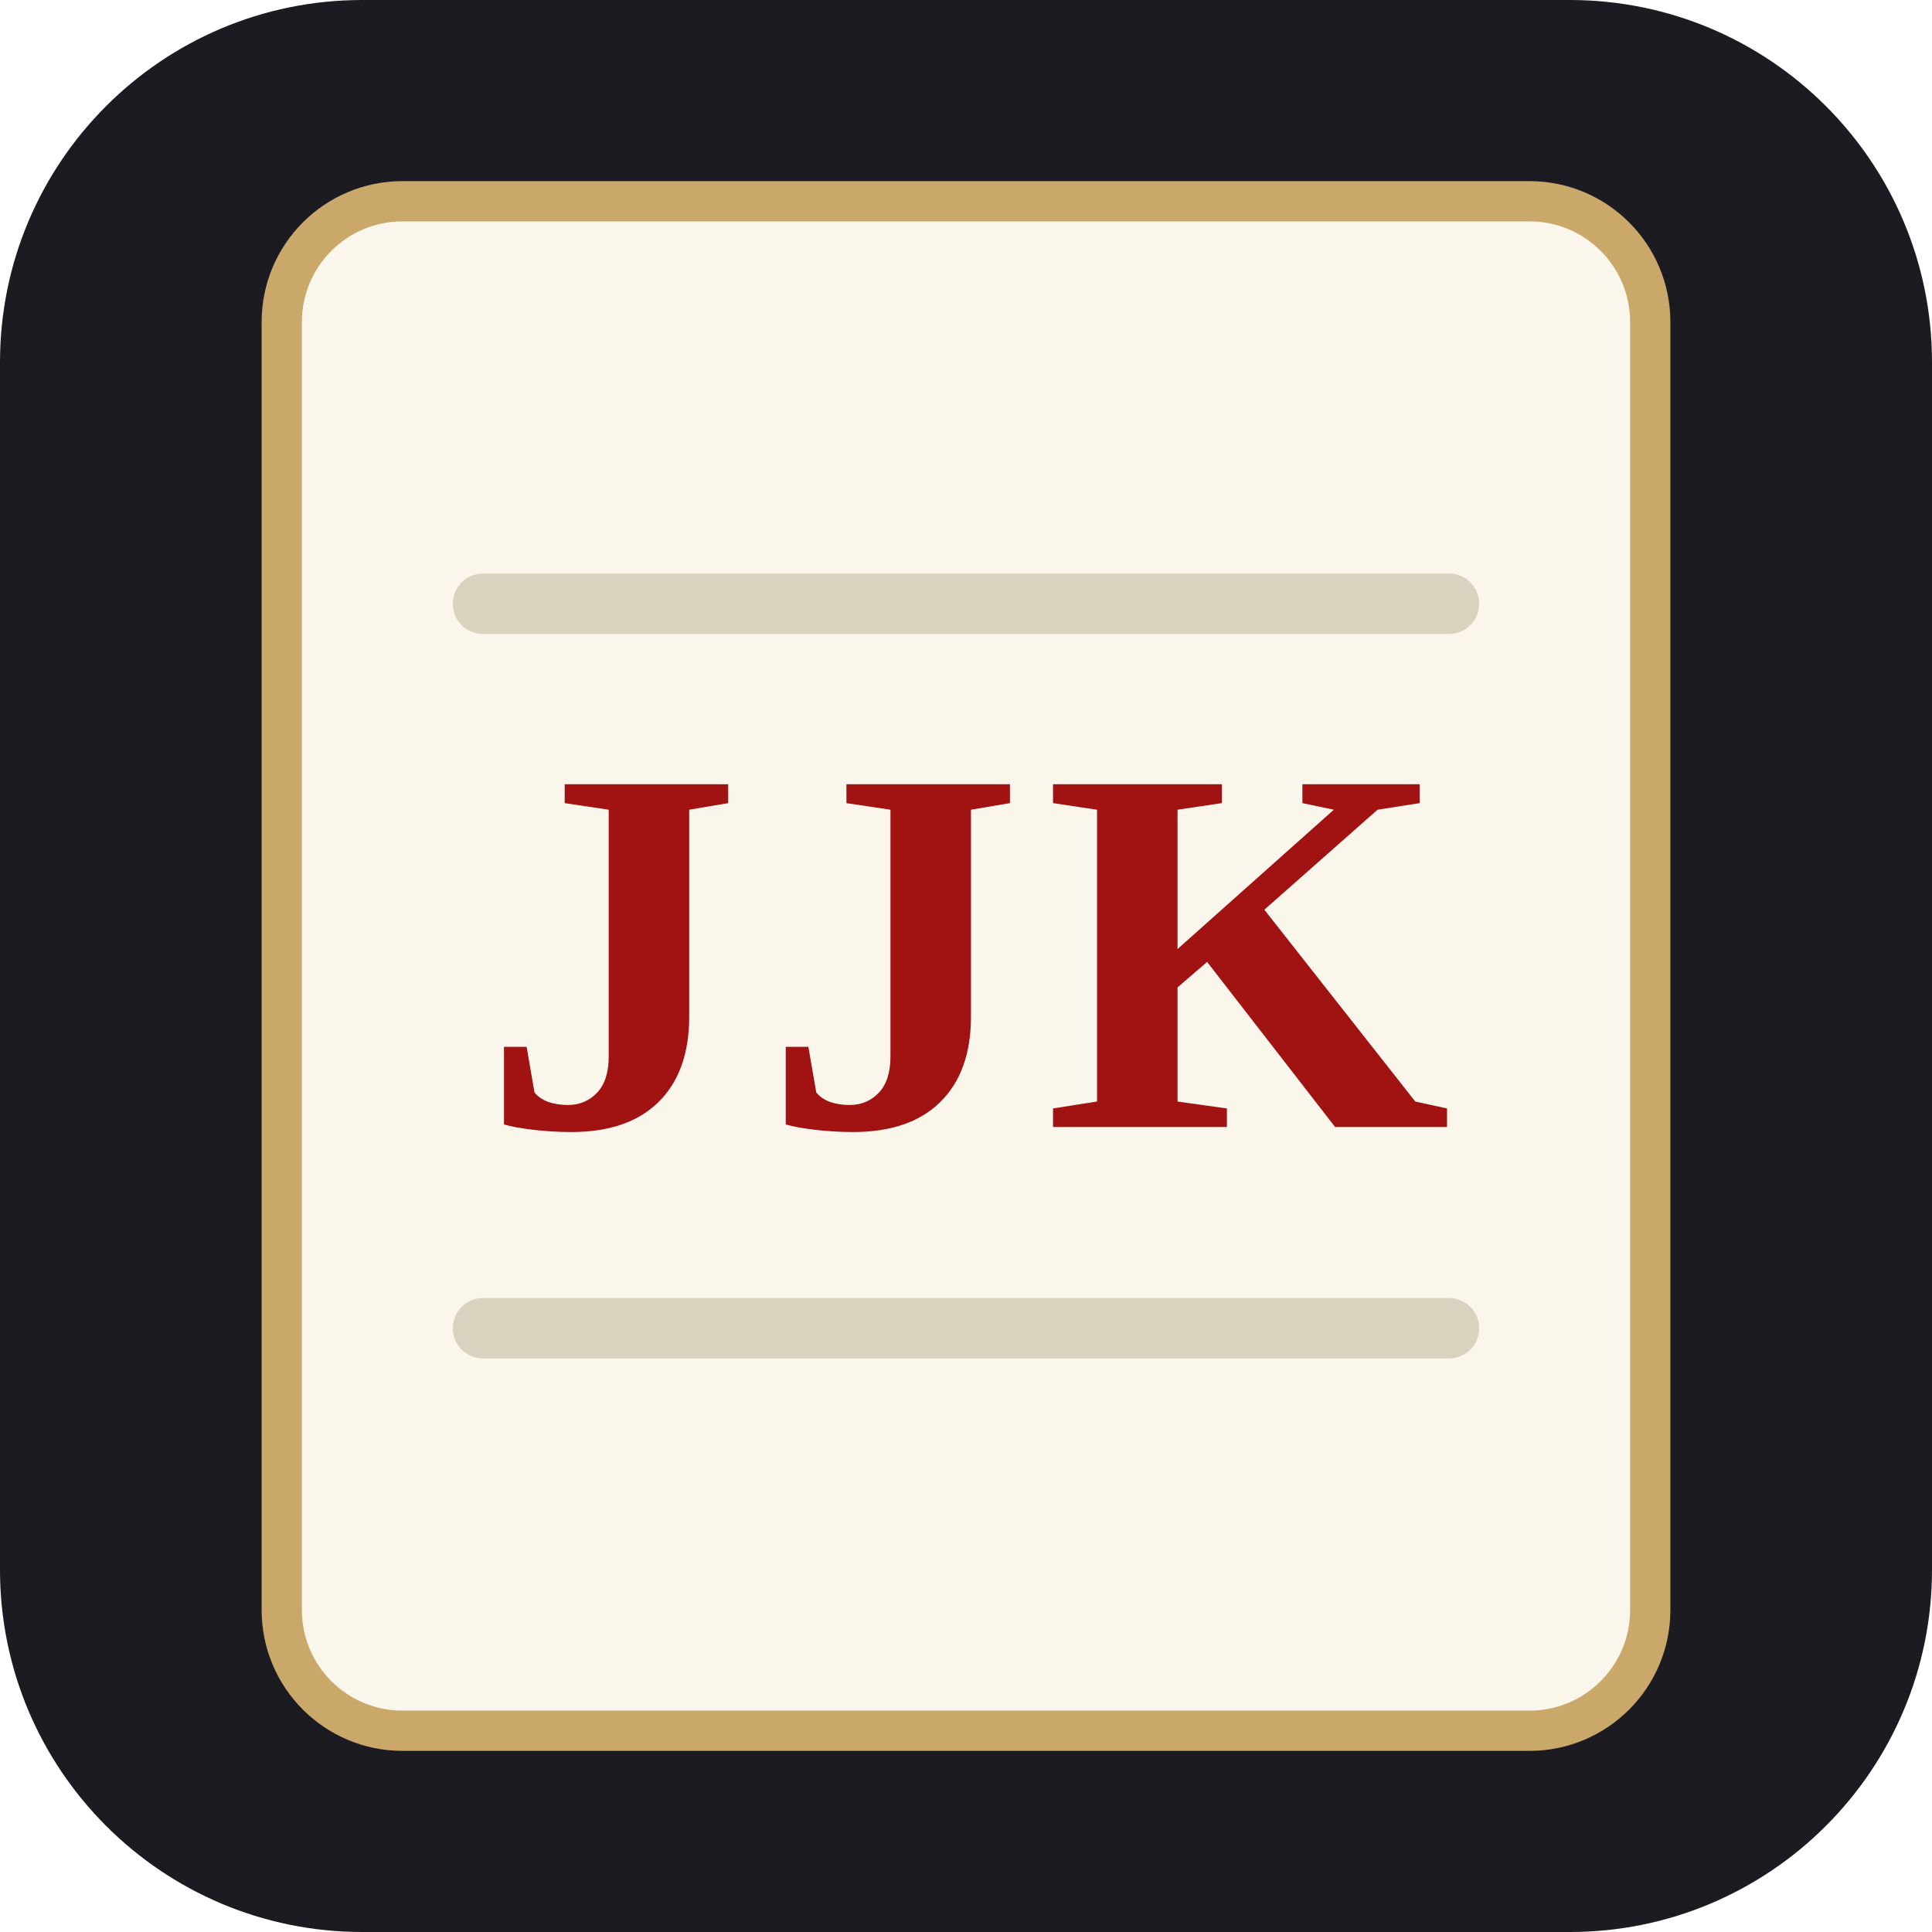
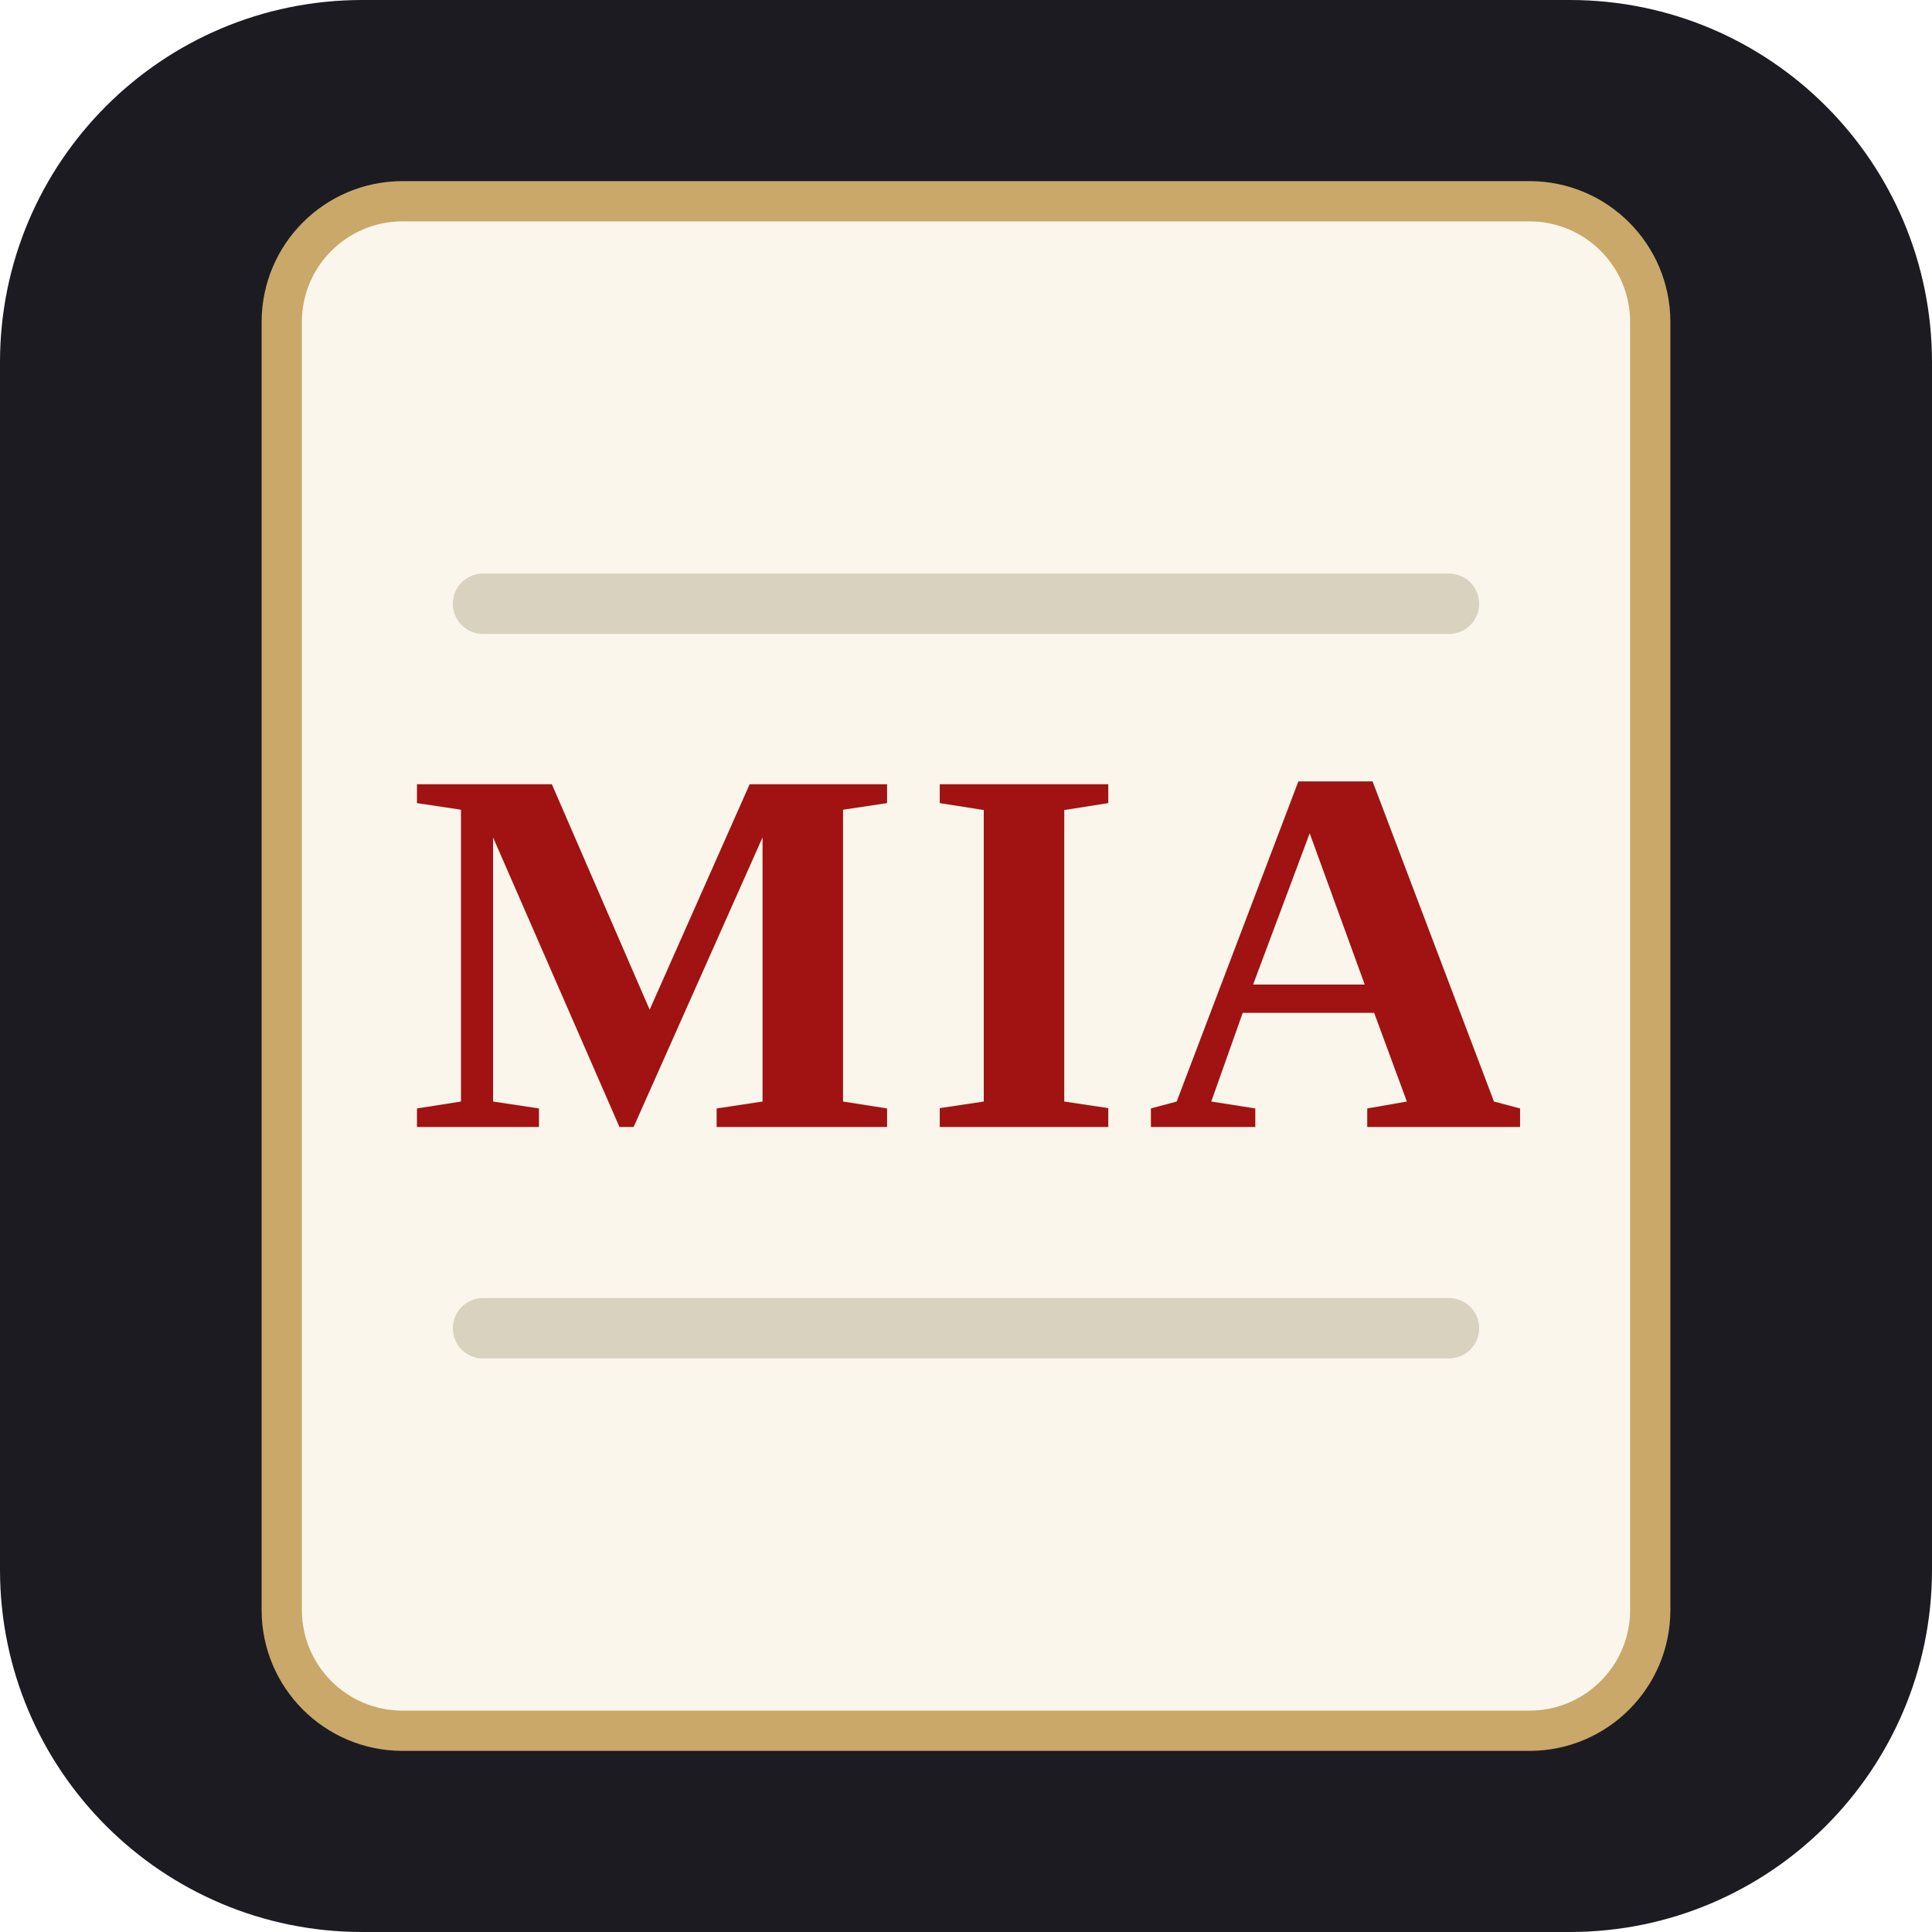
<svg xmlns="http://www.w3.org/2000/svg" viewBox="0 0 96 96">
  <rect width="96" height="96" rx="18" fill="#1c1b22" />
  <rect x="14" y="10" width="68" height="76" rx="6" fill="#faf6eb" stroke="#c9a86a" stroke-width="2" />
  <line x1="24" y1="30" x2="72" y2="30" stroke="#d9d2bf" stroke-width="3" stroke-linecap="round" />
  <line x1="24" y1="66" x2="72" y2="66" stroke="#d9d2bf" stroke-width="3" stroke-linecap="round" />
-   <text x="48" y="56" text-anchor="middle" font-family="Georgia, 'Times New Roman', serif" font-size="26" font-weight="bold" fill="#a11212" letter-spacing="1">JJK</text>
+   <text x="48" y="56" text-anchor="middle" font-family="Georgia, 'Times New Roman', serif" font-size="26" font-weight="bold" fill="#a11212" letter-spacing="1">MIA</text>
</svg>
